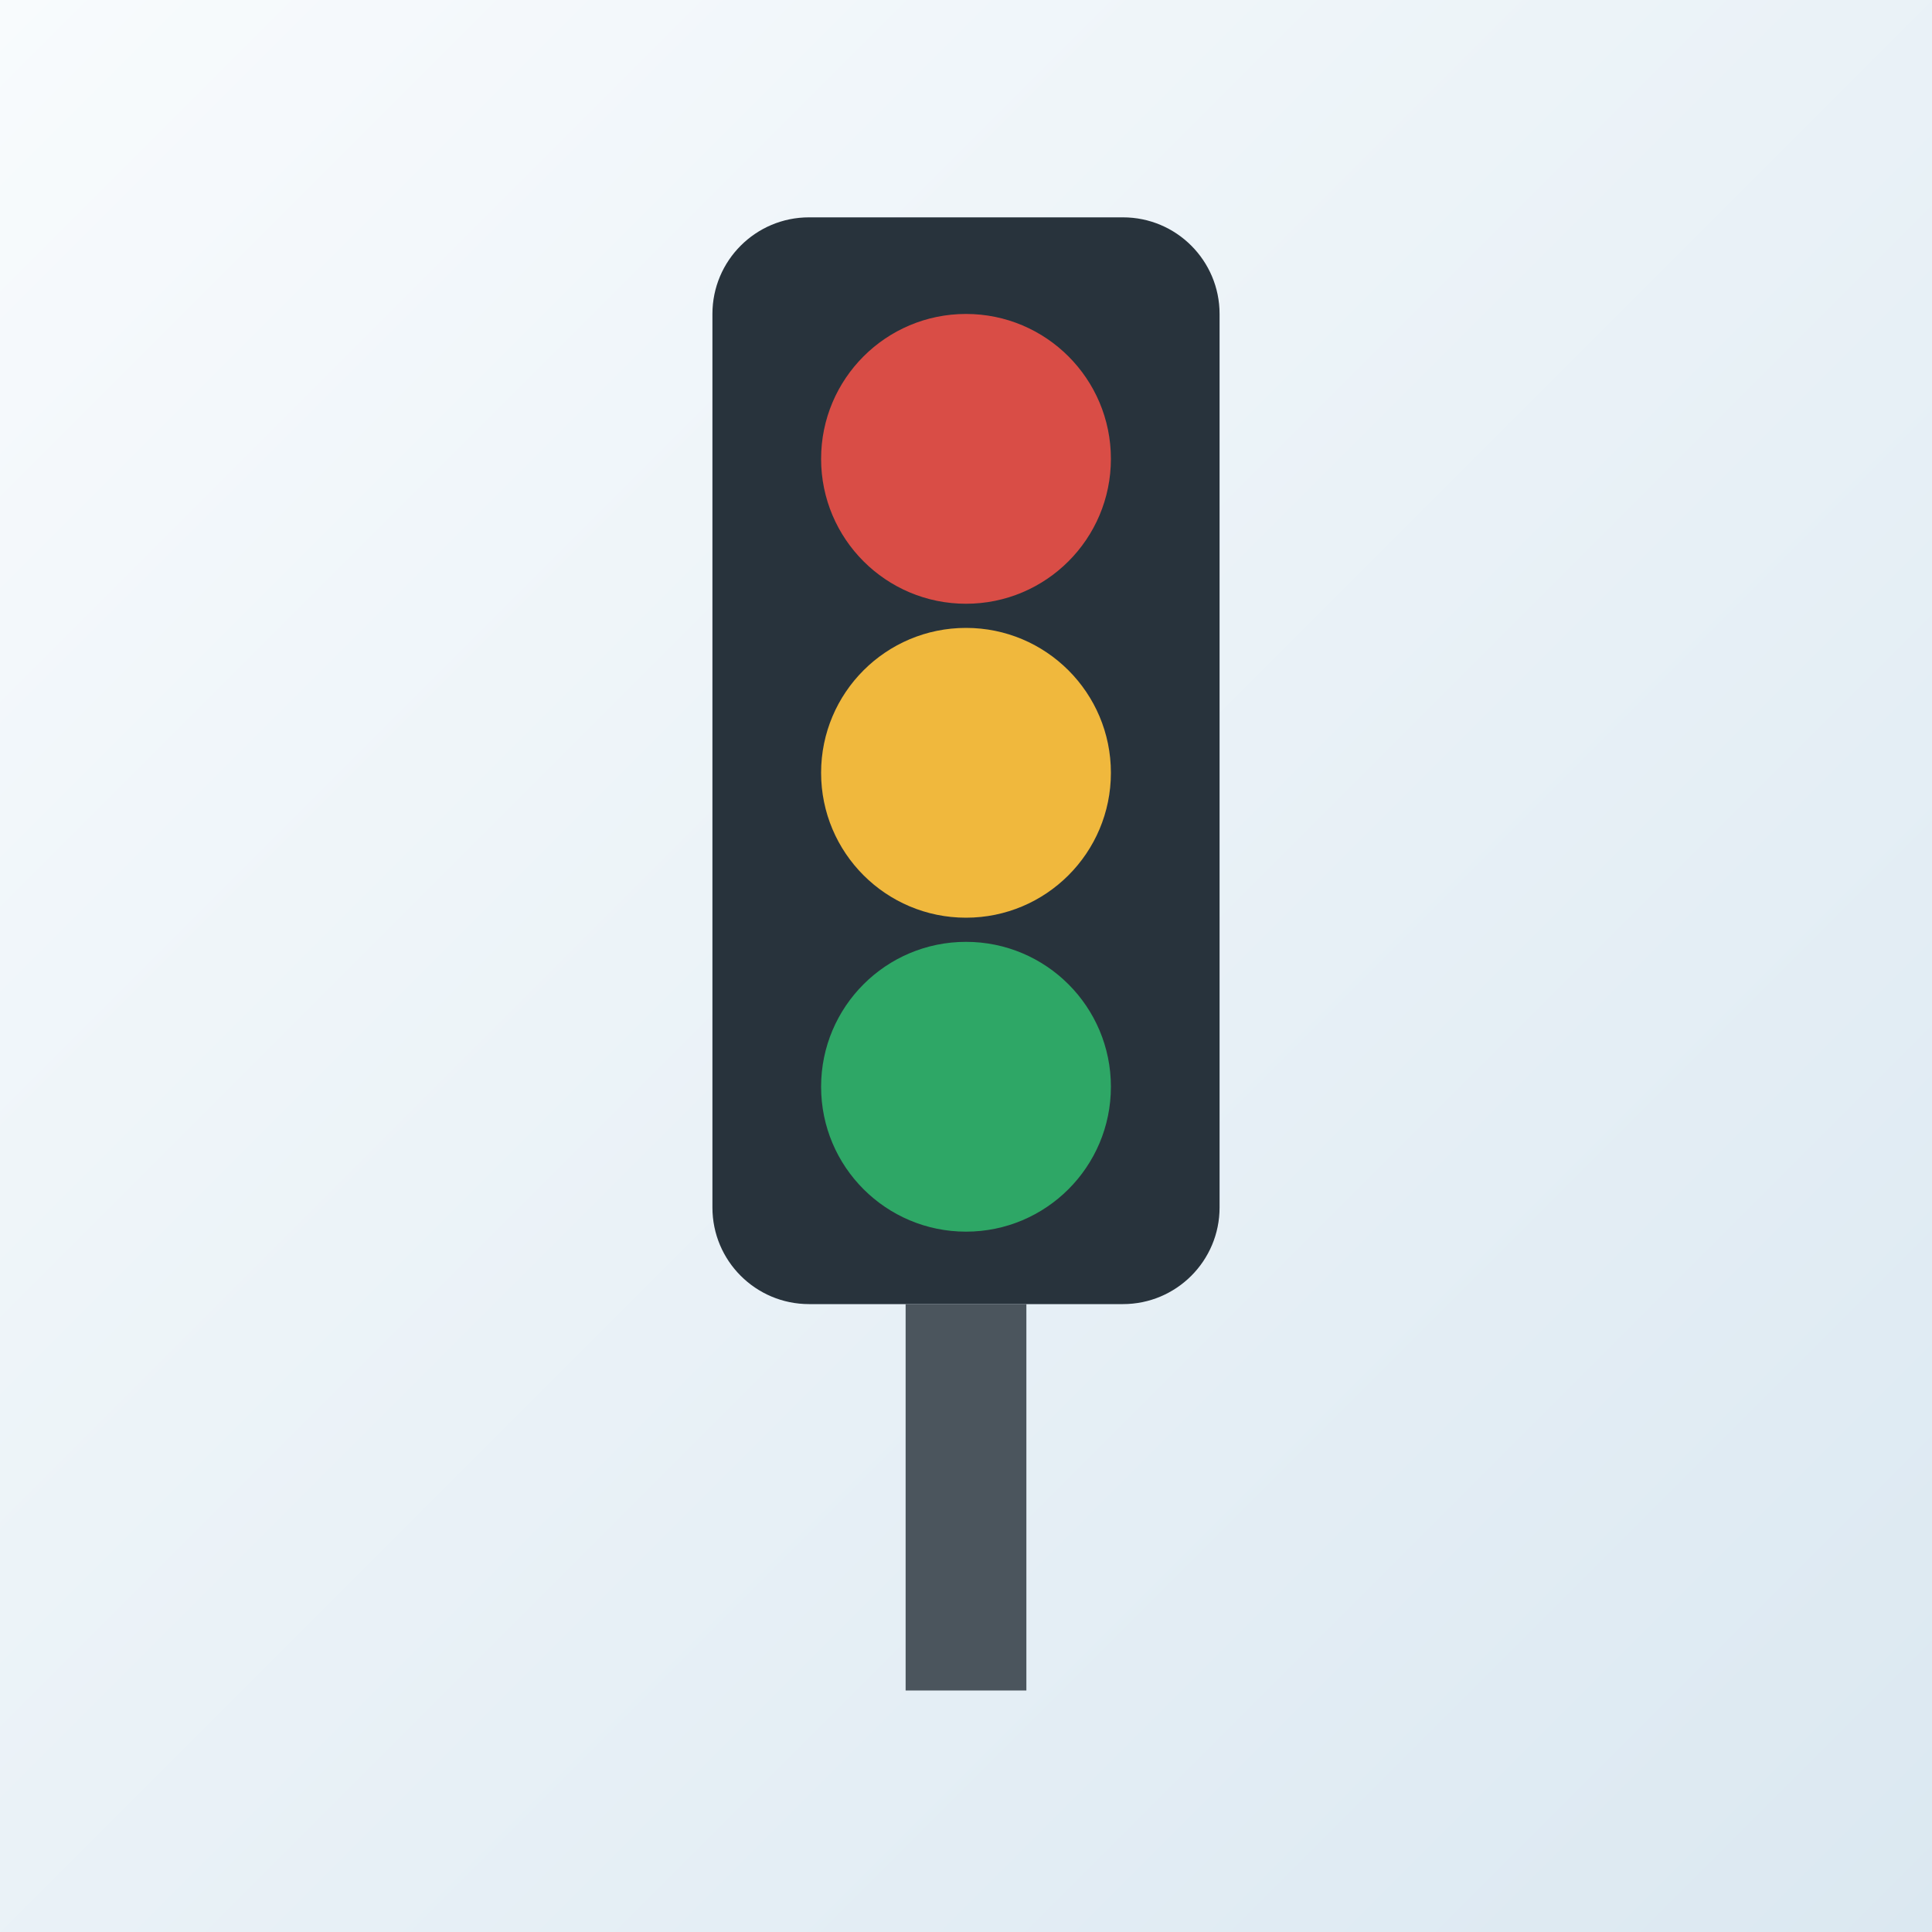
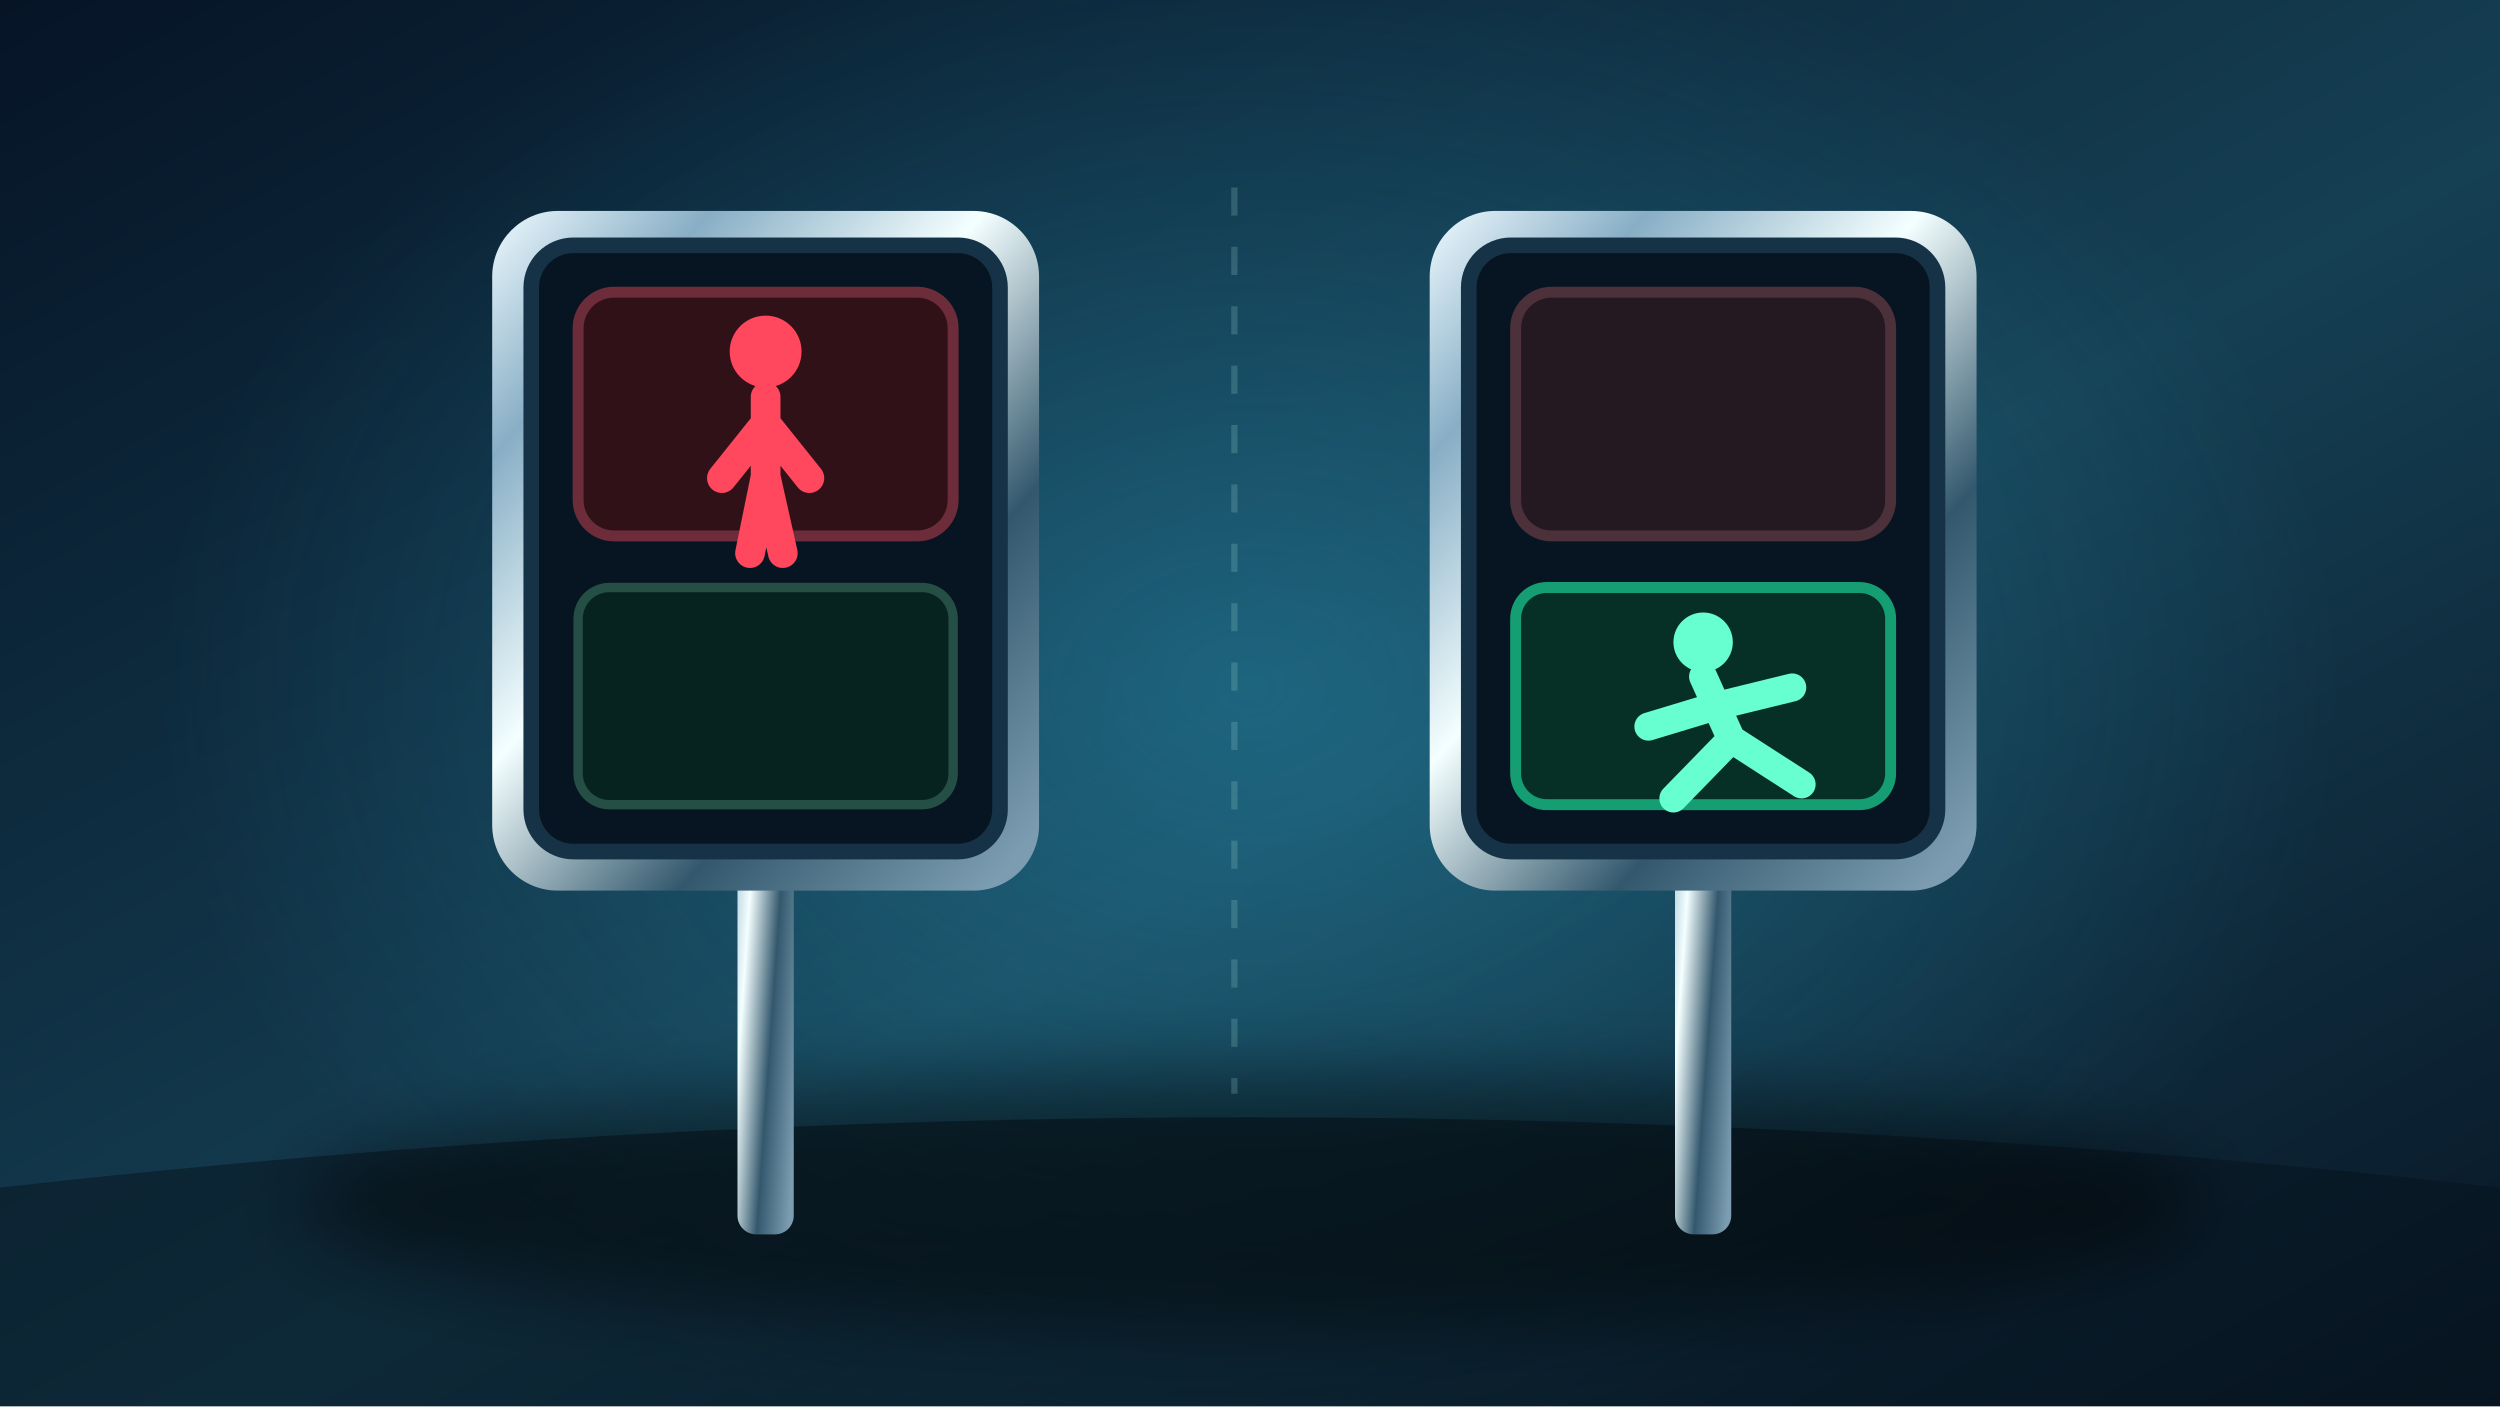
- <svg xmlns="http://www.w3.org/2000/svg" viewBox="0 0 1600 1600">
+ <svg xmlns="http://www.w3.org/2000/svg" width="1600" height="900" viewBox="0 0 1600 900">
  <defs>
-     <linearGradient id="b" x1="0" y1="0" x2="1" y2="1">
-       <stop stop-color="#f8fbfd" />
-       <stop offset="1" stop-color="#dbe8f1" />
+     <linearGradient id="bg" x1="0" y1="0" x2="1" y2="1">
+       <stop stop-color="#061426" />
+       <stop offset=".55" stop-color="#153f53" />
+       <stop offset="1" stop-color="#081625" />
    </linearGradient>
+     <radialGradient id="halo">
+       <stop stop-color="#34bde3" stop-opacity=".32" />
+       <stop offset="1" stop-color="#34bde3" stop-opacity="0" />
+     </radialGradient>
+     <linearGradient id="metal" x1="0" y1="0" x2=".9" y2="1">
+       <stop stop-color="#eefaff" />
+       <stop offset=".2" stop-color="#88aec5" />
+       <stop offset=".45" stop-color="#f4ffff" />
+       <stop offset=".72" stop-color="#33586d" />
+       <stop offset="1" stop-color="#7c9db1" />
+     </linearGradient>
+     <linearGradient id="red" x1="0" y1="0" x2="1" y2="1">
+       <stop stop-color="#ff8d9b" />
+       <stop offset=".25" stop-color="#fa3555" />
+       <stop offset=".7" stop-color="#ad1130" />
+       <stop offset="1" stop-color="#5a091c" />
+     </linearGradient>
+     <linearGradient id="green" x1="0" y1="0" x2="1" y2="1">
+       <stop stop-color="#acffe0" />
+       <stop offset=".22" stop-color="#15e6a4" />
+       <stop offset=".64" stop-color="#00936c" />
+       <stop offset="1" stop-color="#004e4c" />
+     </linearGradient>
+     <linearGradient id="road" x1="0" y1="0" x2=".2" y2="1">
+       <stop stop-color="#425968" />
+       <stop offset="1" stop-color="#14283a" />
+     </linearGradient>
+     <filter id="blur" x="-50%" y="-50%" width="200%" height="200%">
+       <feGaussianBlur stdDeviation="23" />
+     </filter>
  </defs>
-   <rect width="1600" height="1600" fill="url(#b)" />
-   <rect x="590" y="180" width="420" height="900" rx="80" fill="#28333c" />
-   <circle cx="800" cy="380" r="120" fill="#d94d46" />
-   <circle cx="800" cy="640" r="120" fill="#f0b83d" />
-   <circle cx="800" cy="900" r="120" fill="#2ea766" />
-   <rect x="750" y="1080" width="100" height="320" fill="#4b555d" />
+   <rect width="1600" height="900" fill="url(#bg)" />
+   <ellipse cx="800" cy="440" rx="700" ry="510" fill="url(#halo)" />
+   <path d="M0 760 Q800 670 1600 760 V900 H0Z" fill="#06111c" opacity=".5" />
+   <ellipse cx="800" cy="770" rx="610" ry="83" opacity=".45" fill="#000" filter="url(#blur)" />
+   <g transform="translate(490 135)">
+     <rect x="-18" y="90" width="36" height="565" rx="12" fill="url(#metal)" />
+     <rect x="-175" width="350" height="435" rx="42" fill="url(#metal)" />
+     <rect x="-150" y="22" width="300" height="388" rx="27" fill="#071421" stroke="#163246" stroke-width="10" />
+     <rect x="-120" y="52" width="240" height="156" rx="23" fill="#301118" stroke="#6d2c39" stroke-width="7" />
+     <circle cy="90" r="23" fill="#ff485e" />
+     <path d="M0 119 V170 M0 136 L-28 171 M0 136 L28 171 M0 170 L-10 219 M0 170 L11 219" stroke="#ff485e" stroke-width="19" stroke-linecap="round" fill="none" />
+     <rect x="-120" y="241" width="240" height="139" rx="20" fill="#06231f" stroke="#254e45" stroke-width="6" />
+   </g>
+   <g transform="translate(1090 135)">
+     <rect x="-18" y="90" width="36" height="565" rx="12" fill="url(#metal)" />
+     <rect x="-175" width="350" height="435" rx="42" fill="url(#metal)" />
+     <rect x="-150" y="22" width="300" height="388" rx="27" fill="#071421" stroke="#163246" stroke-width="10" />
+     <rect x="-120" y="52" width="240" height="156" rx="23" fill="#241921" stroke="#4c303a" stroke-width="7" />
+     <rect x="-120" y="241" width="240" height="139" rx="20" fill="#063025" stroke="#159e72" stroke-width="7" />
+     <circle cy="276" r="19" fill="#68ffd0" />
+     <path d="M0 298 L18 338 M8 317 L-35 330 M8 317 L57 305 M18 338 L-19 376 M18 338 L63 367" stroke="#68ffd0" stroke-width="18" stroke-linecap="round" fill="none" />
+   </g>
+   <path d="M790 120 V700" stroke="#9dd6d4" stroke-opacity=".22" stroke-width="4" stroke-dasharray="18 20" />
</svg>
